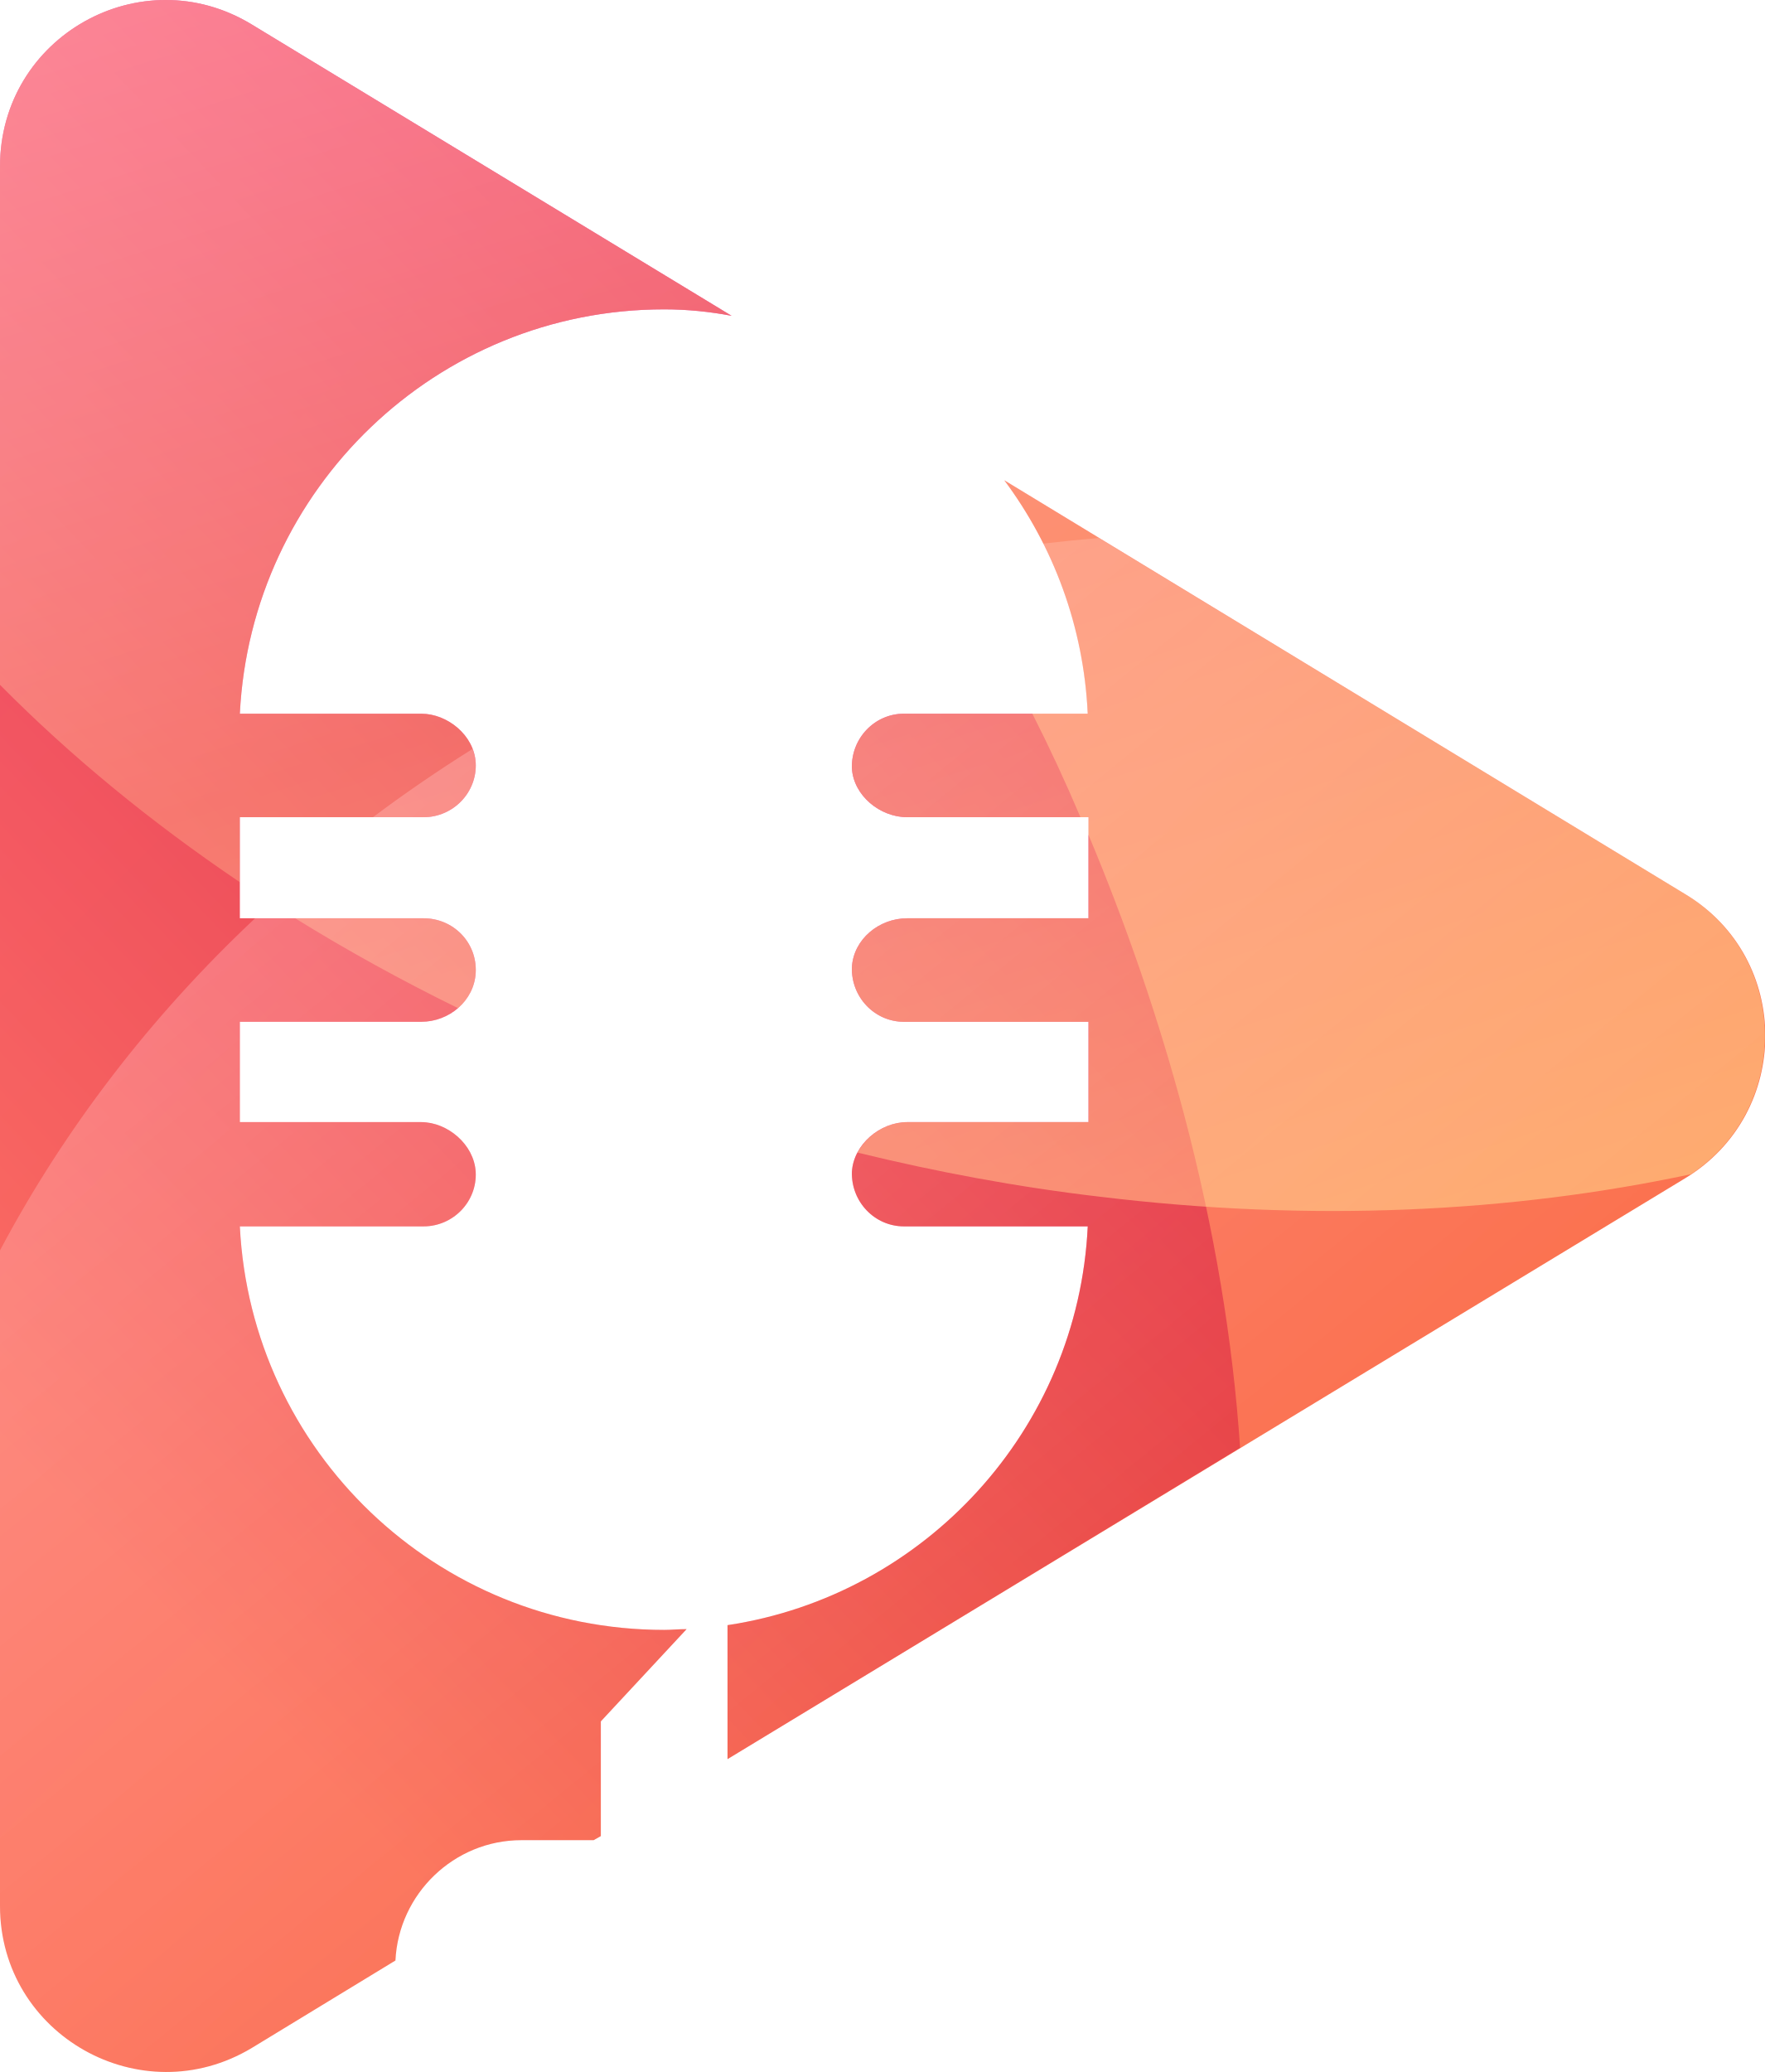
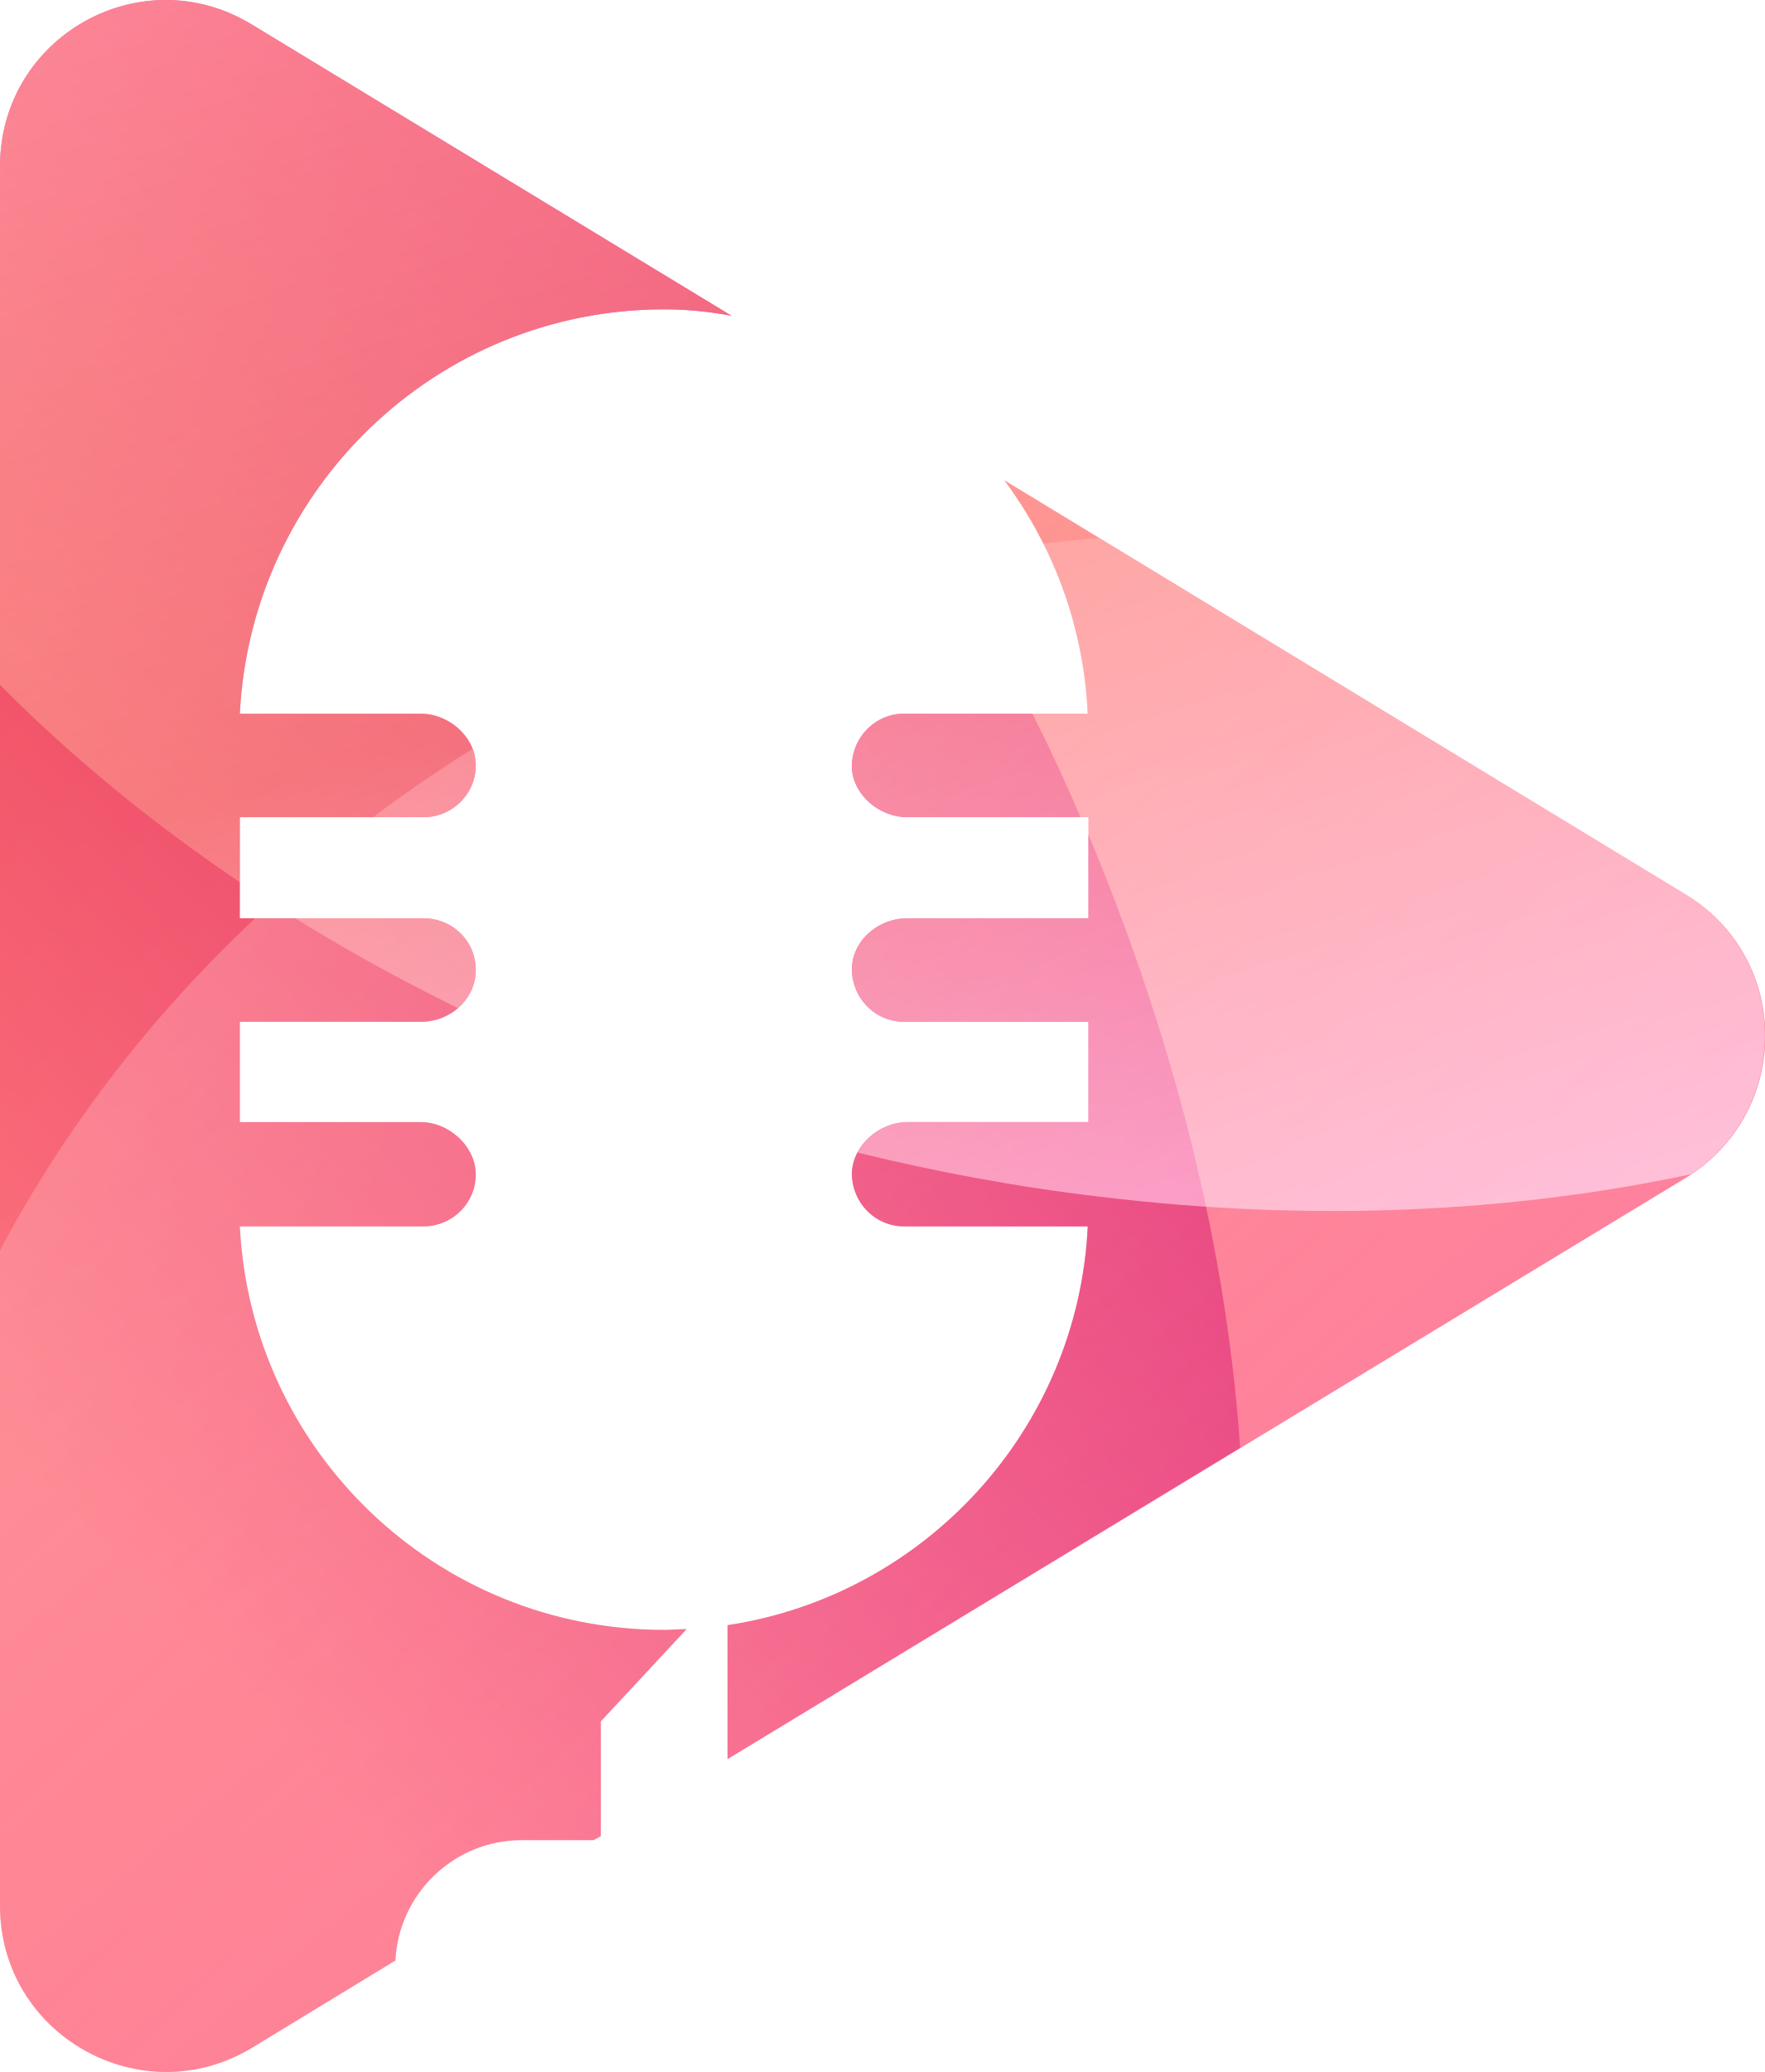
<svg xmlns="http://www.w3.org/2000/svg" width="23" height="27" viewBox="0 0 23 27" fill="none">
  <path fill-rule="evenodd" clip-rule="evenodd" d="M5.154 25.547L3.283 26.686C1.84 27.554 0 26.519 0 24.836V2.17C0 0.476 1.84 -0.559 3.283 0.32L9.535 4.115C9.252 4.062 8.96 4.031 8.657 4.031C5.687 4.031 3.272 6.373 3.126 9.3H5.489C5.834 9.3 6.179 9.582 6.2 9.938C6.221 10.325 5.907 10.649 5.52 10.649H3.126V11.966H5.52C5.907 11.966 6.221 12.28 6.2 12.677C6.179 13.043 5.855 13.315 5.489 13.315H3.126V14.622H5.489C5.834 14.622 6.179 14.914 6.2 15.27C6.221 15.657 5.907 15.981 5.52 15.981H3.126C3.272 18.908 5.687 21.239 8.657 21.239C8.751 21.239 8.845 21.229 8.949 21.229L7.831 22.431V23.926L7.737 23.979H6.796C5.917 23.979 5.196 24.679 5.154 25.547ZM21.965 15.353L9.482 22.923V21.177C12.054 20.79 14.051 18.626 14.177 15.981H11.783C11.396 15.981 11.092 15.657 11.103 15.27C11.124 14.914 11.469 14.622 11.824 14.622H14.187V13.315H11.783C11.396 13.315 11.092 12.991 11.103 12.604C11.124 12.238 11.458 11.966 11.824 11.966H14.187V10.649H11.824C11.469 10.649 11.124 10.367 11.103 10.011C11.092 9.624 11.396 9.3 11.783 9.3H14.177C14.124 8.161 13.727 7.115 13.089 6.258L21.965 11.652C23.356 12.489 23.356 14.507 21.965 15.353Z" fill="url(#paint0_linear_3676_2372)" />
  <path style="mix-blend-mode:multiply" fill-rule="evenodd" clip-rule="evenodd" d="M8.949 21.229L7.831 22.431V23.926L7.737 23.979H6.796C5.917 23.979 5.196 24.679 5.154 25.547L3.283 26.686C1.84 27.554 0 26.519 0 24.836V2.17C0 0.476 1.84 -0.559 3.283 0.32L9.535 4.115C9.252 4.062 8.96 4.031 8.657 4.031C5.687 4.031 3.272 6.373 3.126 9.3H5.489C5.834 9.3 6.179 9.582 6.2 9.938C6.221 10.325 5.907 10.649 5.52 10.649H3.126V11.966H5.52C5.907 11.966 6.221 12.28 6.2 12.677C6.179 13.043 5.855 13.315 5.489 13.315H3.126V14.622H5.489C5.834 14.622 6.179 14.914 6.2 15.27C6.221 15.657 5.907 15.981 5.52 15.981H3.126C3.272 18.908 5.687 21.239 8.657 21.239C8.751 21.239 8.845 21.229 8.949 21.229ZM16.163 18.866L9.482 22.923V21.177C12.054 20.79 14.051 18.626 14.177 15.981H11.783C11.396 15.981 11.092 15.657 11.103 15.27C11.124 14.914 11.469 14.622 11.824 14.622H14.187V13.315H11.783C11.396 13.315 11.092 12.991 11.103 12.604C11.124 12.238 11.458 11.966 11.824 11.966H14.187V10.879C14.678 12.05 15.097 13.262 15.431 14.517C15.829 16.023 16.069 17.476 16.163 18.866ZM11.783 9.3H13.455C13.678 9.739 13.887 10.189 14.082 10.649H11.824C11.469 10.649 11.124 10.367 11.103 10.011C11.092 9.624 11.396 9.3 11.783 9.3Z" fill="url(#paint1_linear_3676_2372)" />
  <path style="mix-blend-mode:screen" fill-rule="evenodd" clip-rule="evenodd" d="M3.126 11.496V10.649H5.52C5.907 10.649 6.221 10.325 6.2 9.938C6.179 9.582 5.834 9.3 5.489 9.3H3.126C3.272 6.373 5.687 4.031 8.657 4.031C8.96 4.031 9.252 4.062 9.535 4.115L3.283 0.32C1.84 -0.559 0 0.476 0 2.17V8.924C0.92 9.854 1.965 10.711 3.126 11.496ZM6.2 12.677C6.221 12.28 5.907 11.966 5.52 11.966H3.847C4.523 12.384 5.231 12.775 5.97 13.137C6.106 13.022 6.189 12.855 6.2 12.677ZM21.965 11.652L13.089 6.258C13.727 7.115 14.124 8.161 14.177 9.3H11.783C11.396 9.3 11.092 9.624 11.103 10.011C11.124 10.367 11.469 10.649 11.824 10.649H14.187V11.966H11.824C11.458 11.966 11.124 12.238 11.103 12.604C11.092 12.991 11.396 13.315 11.783 13.315H14.187V14.622H11.824C11.553 14.622 11.302 14.789 11.176 15.019C12.201 15.27 13.257 15.468 14.333 15.594C17.083 15.928 19.686 15.803 22.039 15.301C23.345 14.433 23.325 12.478 21.965 11.652Z" fill="url(#paint2_linear_3676_2372)" />
  <path style="mix-blend-mode:screen" fill-rule="evenodd" clip-rule="evenodd" d="M21.965 15.353L9.482 22.923V21.177C12.054 20.79 14.051 18.626 14.177 15.981H11.783C11.396 15.981 11.092 15.657 11.103 15.27C11.124 14.914 11.469 14.622 11.824 14.622H14.187V13.315H11.783C11.396 13.315 11.092 12.991 11.103 12.604C11.124 12.238 11.458 11.966 11.824 11.966H14.187V10.649H11.824C11.469 10.649 11.124 10.367 11.103 10.011C11.092 9.624 11.396 9.3 11.783 9.3H14.177C14.135 8.506 13.926 7.753 13.591 7.084C13.835 7.056 14.079 7.031 14.323 7.011L21.965 11.652C23.356 12.489 23.356 14.507 21.965 15.353ZM0 24.836V16.294C0.836 14.716 1.965 13.242 3.325 11.966H5.52C5.907 11.966 6.221 12.28 6.2 12.677C6.179 13.043 5.855 13.315 5.489 13.315H3.126V14.622H5.489C5.834 14.622 6.179 14.914 6.2 15.27C6.221 15.657 5.907 15.981 5.52 15.981H3.126C3.272 18.908 5.687 21.239 8.657 21.239C8.751 21.239 8.845 21.229 8.949 21.229L7.831 22.431V23.926L7.737 23.979H6.796C5.917 23.979 5.196 24.679 5.154 25.547L3.283 26.686C1.84 27.554 0 26.519 0 24.836ZM4.861 10.649C5.28 10.335 5.712 10.039 6.158 9.76C6.179 9.812 6.2 9.875 6.2 9.938C6.221 10.325 5.907 10.649 5.52 10.649H4.861Z" fill="url(#paint3_linear_3676_2372)" />
  <defs>
    <linearGradient id="paint0_linear_3676_2372" x1="16.529" y1="-10.816" x2="45.68" y2="18.336" gradientUnits="userSpaceOnUse">
      <stop stop-color="#FD6D6D" />
-       <stop offset="1" stop-color="#F97535" />
+       <stop offset="1" stop-color="#ff92c4" />
    </linearGradient>
    <linearGradient id="paint1_linear_3676_2372" x1="-16.282" y1="1.724" x2="0.39" y2="-14.082" gradientUnits="userSpaceOnUse">
      <stop stop-color="white" />
      <stop offset="0.987" stop-color="#D937BE" />
      <stop offset="1" stop-color="#D837BF" />
    </linearGradient>
    <linearGradient id="paint2_linear_3676_2372" x1="14.458" y1="-7.681" x2="22.808" y2="18.465" gradientUnits="userSpaceOnUse">
      <stop stop-color="#FD6D6D" />
      <stop offset="0.5" stop-color="#71381D" />
-       <stop offset="1" stop-color="#F97535" />
+       <stop offset="1" stop-color="#ff92c4" />
    </linearGradient>
    <linearGradient id="paint3_linear_3676_2372" x1="6.153" y1="-10.214" x2="25.248" y2="13.231" gradientUnits="userSpaceOnUse">
      <stop stop-color="#FD6D6D" />
      <stop offset="1" />
    </linearGradient>
  </defs>
</svg>
